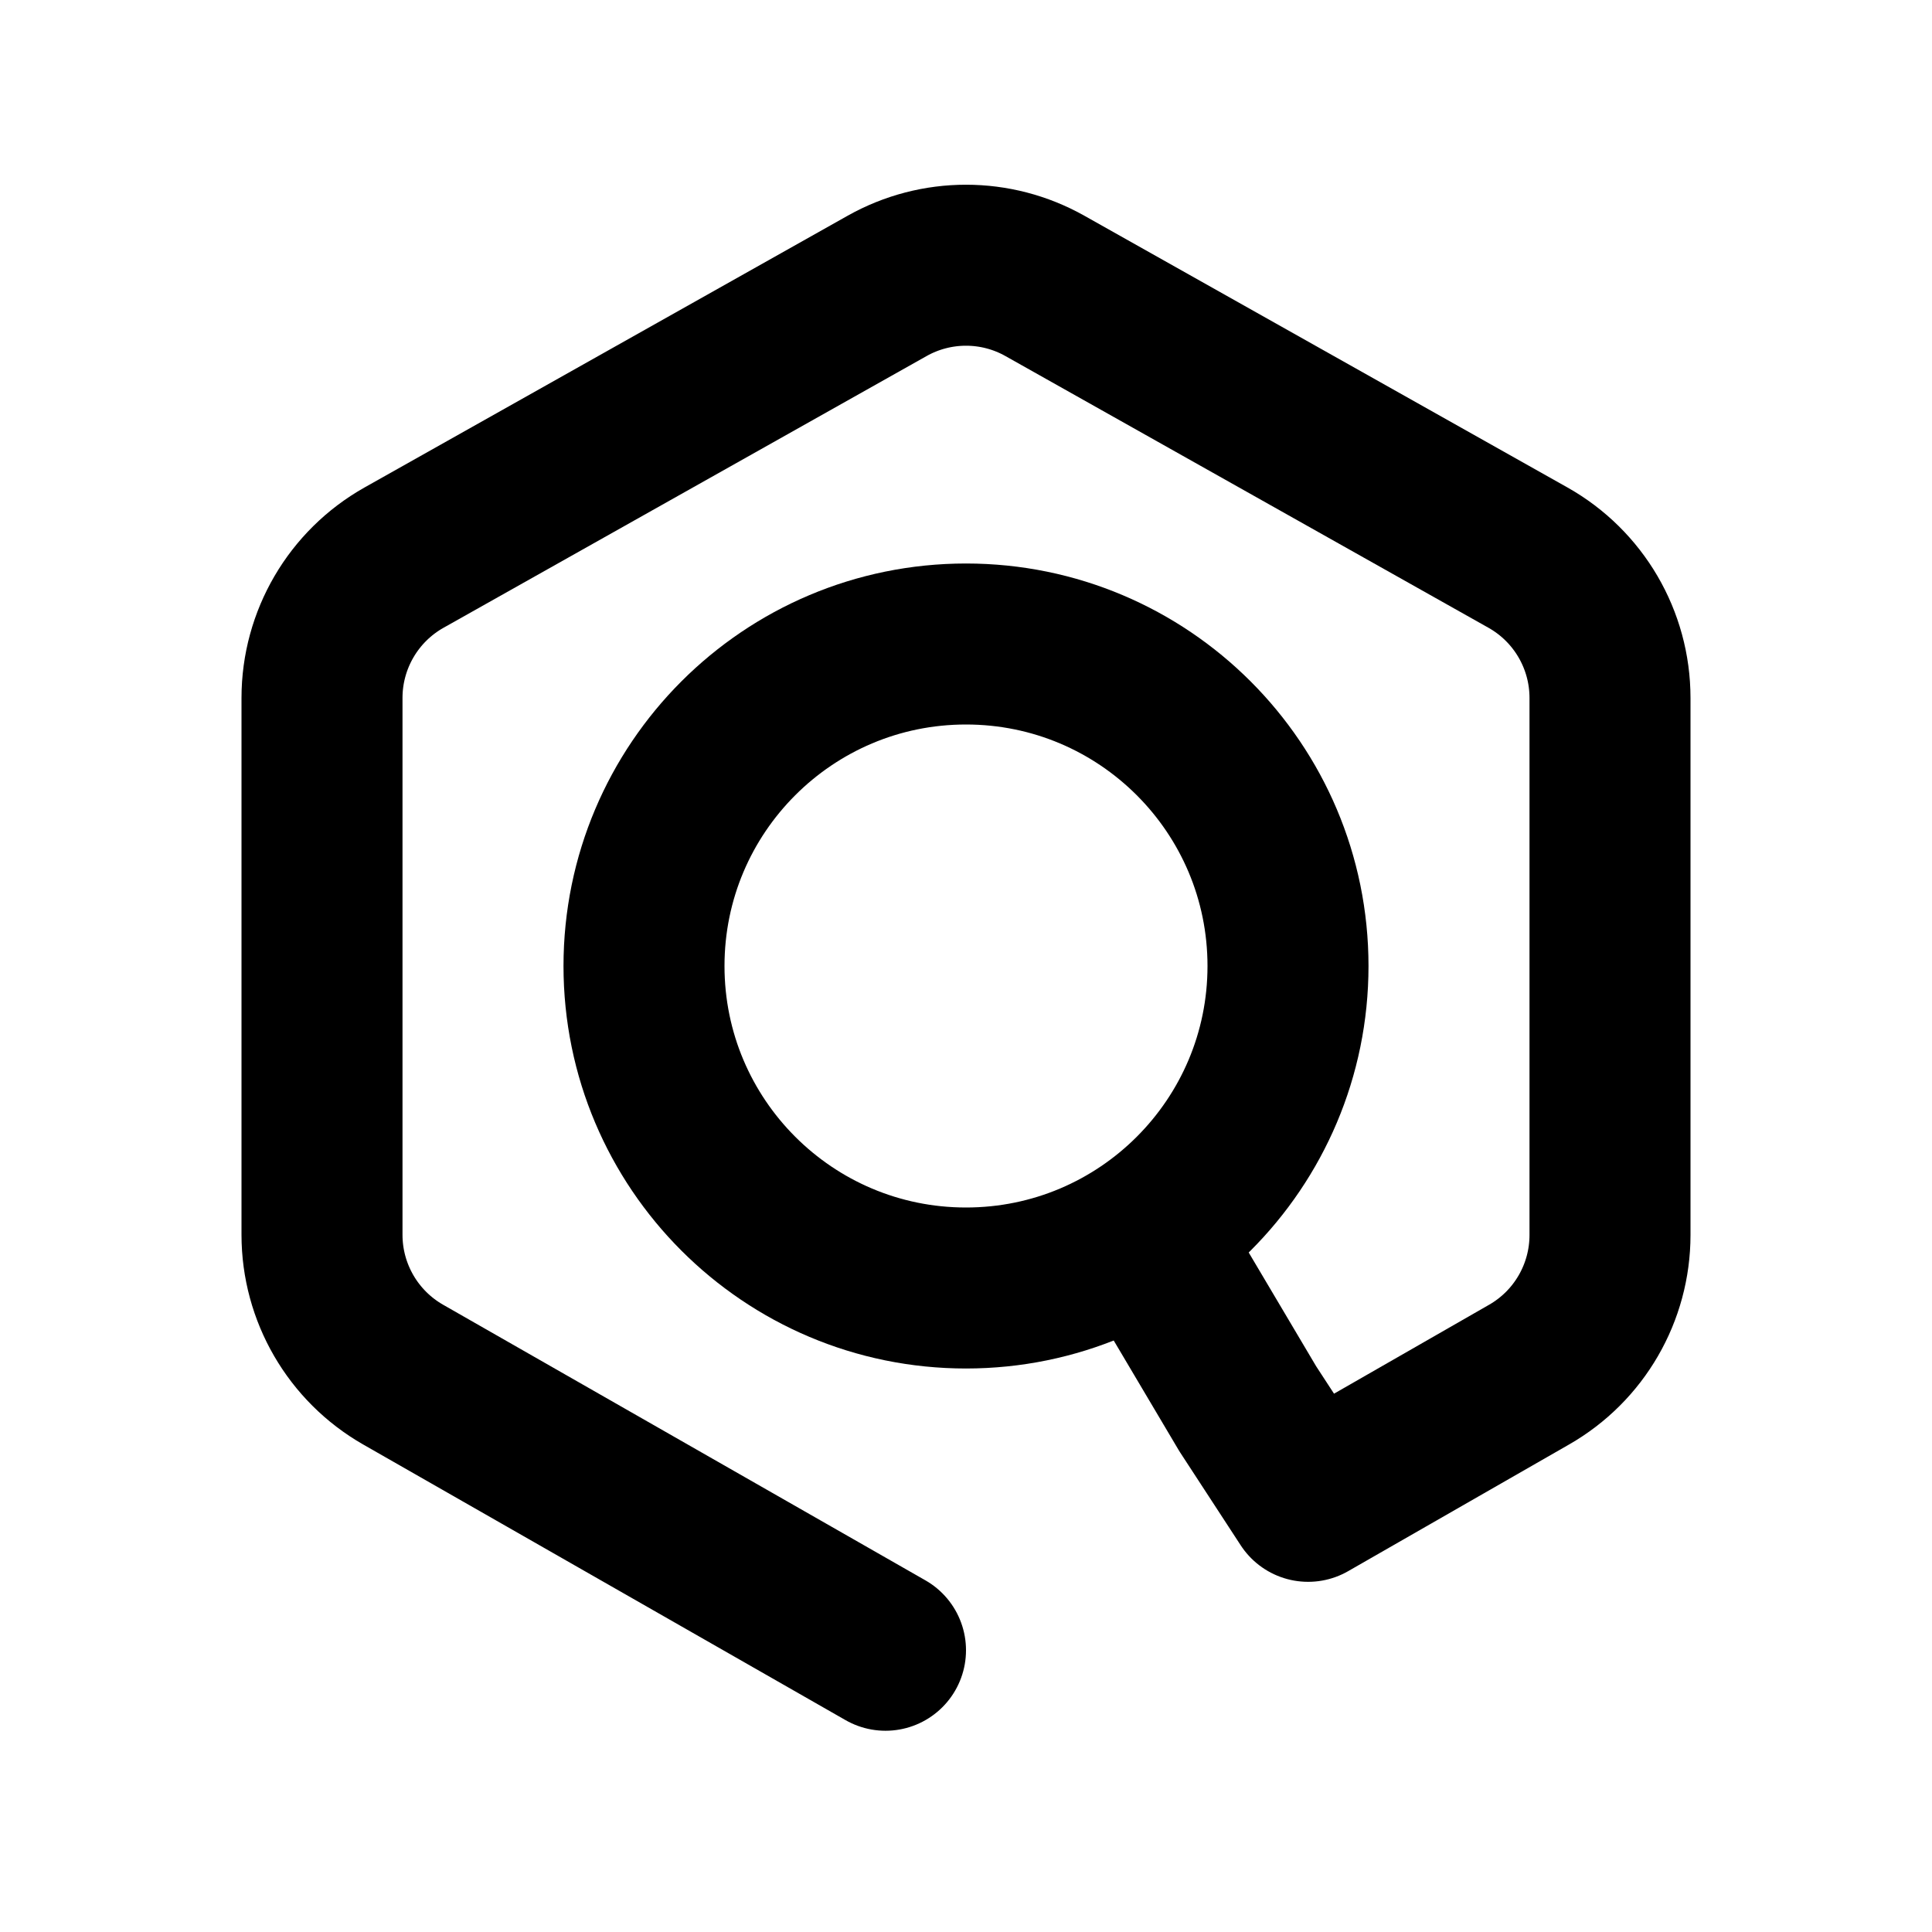
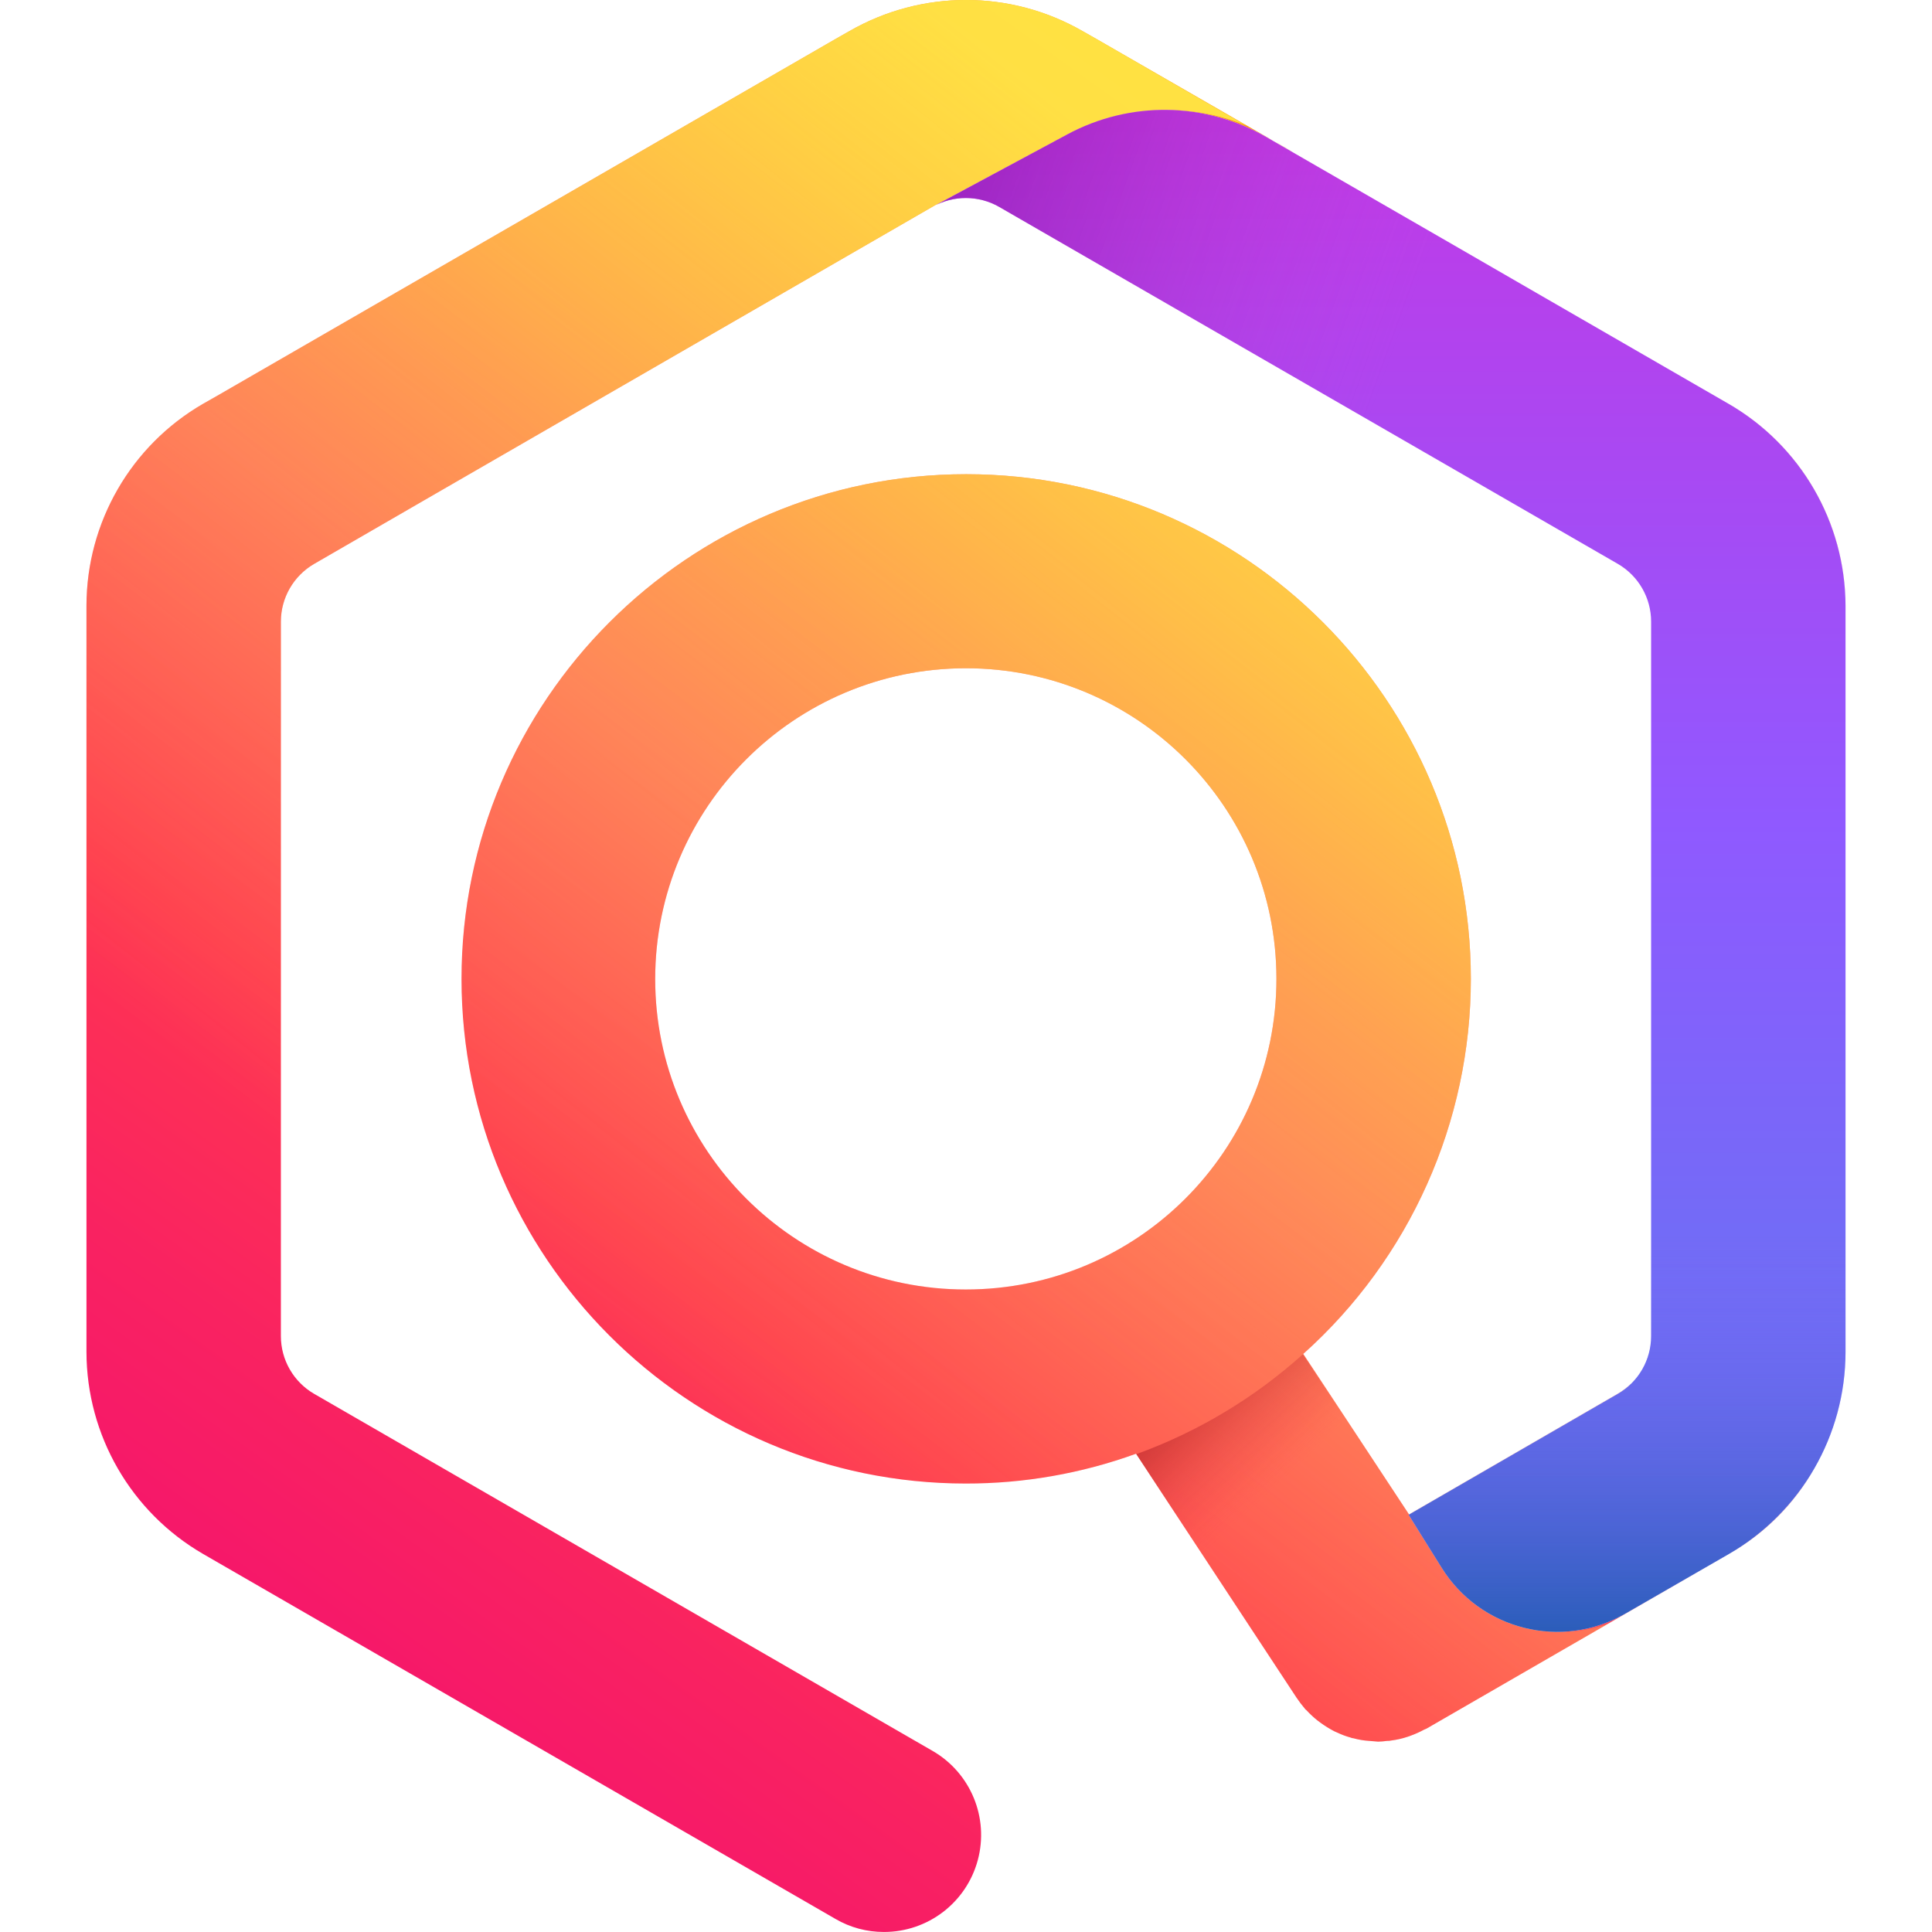
- <svg xmlns="http://www.w3.org/2000/svg" width="16px" height="16px" viewBox="0 0 24 24">
-   <g stroke="none" stroke-width="1" fill="none" fill-rule="evenodd">
-     <g transform="translate(4, 3)" stroke="#000000" stroke-width="2">
-       <path d="M7,17.5 L1.008,14.076 C0.385,13.72 -1.92299861e-14,13.057 -1.93178806e-14,12.339 L-1.64313008e-14,5.67 C-1.6198912e-14,4.947 0.39,4.281 1.019,3.927 L7.019,0.552 C7.628,0.209 8.372,0.209 8.981,0.552 L14.981,3.927 C15.61,4.281 16,4.947 16,5.67 L16,12.341 C16,13.058 15.617,13.72 14.995,14.076 L12.25,15.65 L11.5,14.5 L10.353,12.565" stroke-linecap="round" stroke-linejoin="round" />
-       <circle cx="8" cy="9" r="4" />
-     </g>
+ <svg xmlns="http://www.w3.org/2000/svg" id="ef463b87-c47e-41ee-ba4f-2652067f5d58" data-name="Layer 1" viewBox="0 0 472.3 518.73" width="16" height="16">
+   <defs>
+     <linearGradient id="bdf7b18f-2976-46a8-a244-f909850a0672" x1="-440.87" y1="107.09" x2="-441.39" y2="107.9" gradientTransform="translate(208577.5 -55475.87) scale(472.3 518.72)" gradientUnits="userSpaceOnUse">
+       <stop offset="0" stop-color="#ff980e" />
+       <stop offset="0.21" stop-color="#ff7139" />
+       <stop offset="0.36" stop-color="#ff5854" />
+       <stop offset="0.46" stop-color="#ff4f5e" />
+       <stop offset="0.69" stop-color="#ff3750" />
+       <stop offset="0.86" stop-color="#f92261" />
+       <stop offset="1" stop-color="#f5156c" />
+     </linearGradient>
+     <linearGradient id="b5de39b5-793d-412e-aaa7-42baa9fa18c3" x1="-440.8" y1="107.1" x2="-441.31" y2="107.91" gradientTransform="translate(183205.83 -55475.87) scale(414.9 518.72)" gradientUnits="userSpaceOnUse">
+       <stop offset="0" stop-color="#fff44f" stop-opacity="0.8" />
+       <stop offset="0.75" stop-color="#fff44f" stop-opacity="0" />
+     </linearGradient>
+     <linearGradient id="a7cc960b-5898-4b62-8ae6-0459770f8e9a" x1="-440.75" y1="108.19" x2="-440.75" y2="106.96" gradientTransform="translate(108382.31 -43667.05) scale(245.1 408.64)" gradientUnits="userSpaceOnUse">
+       <stop offset="0" stop-color="#3a8ee6" />
+       <stop offset="0.24" stop-color="#5c79f0" />
+       <stop offset="0.63" stop-color="#9059ff" />
+       <stop offset="1" stop-color="#c139e6" />
+     </linearGradient>
+     <linearGradient id="ee293ebb-20c5-4f6f-9033-78f887ee5f8b" x1="-440.75" y1="107.96" x2="-440.75" y2="107.13" gradientTransform="translate(108382.31 -43667.05) scale(245.1 408.64)" gradientUnits="userSpaceOnUse">
+       <stop offset="0" stop-color="#00458b" stop-opacity="0.6" />
+       <stop offset="0.33" stop-color="#a050ff" stop-opacity="0" />
+     </linearGradient>
+     <linearGradient id="bfced3a5-29fe-48b6-a95e-88edb90aa722" x1="-441.32" y1="107.05" x2="-440.42" y2="107.59" gradientTransform="translate(108382.31 -43667.05) scale(245.1 408.64)" gradientUnits="userSpaceOnUse">
+       <stop offset="0" stop-color="#6e008b" stop-opacity="0.5" />
+       <stop offset="0.5" stop-color="#c846cb" stop-opacity="0" />
+     </linearGradient>
+     <linearGradient id="ad6fa078-9ed8-42ce-af3f-b411b60feb8b" x1="-439.19" y1="106.82" x2="-438.68" y2="107.35" gradientTransform="translate(30645 -6692.09) scale(69.1 66.2)" gradientUnits="userSpaceOnUse">
+       <stop offset="0" stop-color="#960e18" stop-opacity="0.6" />
+       <stop offset="0.17" stop-color="#a91522" stop-opacity="0.47" />
+       <stop offset="0.51" stop-color="#d9283c" stop-opacity="0.19" />
+       <stop offset="0.75" stop-color="#ff3750" stop-opacity="0" />
+     </linearGradient>
+   </defs>
+   <g id="ef3e6c8a-77d0-4ac3-8596-d810ac24de41" data-name="Artboard">
+     <path id="ee95fe3e-a9c9-4fdf-8412-e7821a84e339" data-name="Shape" d="M476.2,370.7V169.3a63.13,63.13,0,0,0-31.4-54.2L393,85.2l51.8,29.9a62.92,62.92,0,0,1,31.4,54.2V370.7ZM467.8,401a61.38,61.38,0,0,1-22.9,22.9l-81.2,46.9c-.2.1-.5.2-.7.3a24.08,24.08,0,0,1-3.3,1.5c-.3.1-.7.3-1.1.4a23.25,23.25,0,0,1-4.4,1,4.1,4.1,0,0,1-1.1.1,19.42,19.42,0,0,1-2.4.2c-.4,0-.8-.1-1.2-.1s-.8-.1-1.2-.1a20.48,20.48,0,0,1-4.2-.7,2.35,2.35,0,0,1-.8-.2,20.94,20.94,0,0,1-3.5-1.3c-.3-.1-.6-.3-.9-.4a28.46,28.46,0,0,1-3.7-2.3c-.3-.2-.5-.4-.8-.6a24.43,24.43,0,0,1-2.9-2.7c-.2-.2-.4-.3-.5-.5a31.55,31.55,0,0,1-2.2-2.9L285.7,397a133.49,133.49,0,0,1-45.7,8c-74.7,0-135.4-60.8-135.4-135.5S165.4,134,240.1,134s135.5,60.8,135.5,135.5a135.16,135.16,0,0,1-45,100.7L359,413.3l56.2-32.5a19.35,19.35,0,0,0,3.6-2.8,17.57,17.57,0,0,1-3.7,2.9l-56.2,32.5,8.8,14.1a36.57,36.57,0,0,0,49.4,12.4l27.8-16A62.86,62.86,0,0,0,467.8,401ZM232.9,61.2a14,14,0,0,0-1.7.9l-136.8,79L65,158.1a17.93,17.93,0,0,0-8.9,15.5V365.4A17.93,17.93,0,0,0,65,380.9l166.1,95.9A26.05,26.05,0,0,1,218,525.4a25.66,25.66,0,0,1-13-3.5l-169.8-98A62.82,62.82,0,0,1,3.9,369.7V169.3a62.7,62.7,0,0,1,31.3-54.2l3.7-2.1L205.1,17.1l3.7-2.1a62.81,62.81,0,0,1,62.5,0l3.7,2.1,52.8,30.4q-3.45-2.1-6.9-3.9a54.92,54.92,0,0,0-53.7-.8ZM156.6,269.5A83.4,83.4,0,1,0,240,186.1,83.48,83.48,0,0,0,156.6,269.5Z" transform="translate(-3.9 -6.68)" fill="url(#bdf7b18f-2976-46a8-a244-f909850a0672)" />
+     <path d="M412.9,442.4l-49.2,28.4c-.2.1-.5.2-.7.3a24.08,24.08,0,0,1-3.3,1.5c-.3.1-.7.3-1.1.4a23.25,23.25,0,0,1-4.4,1,4.1,4.1,0,0,1-1.1.1,19.42,19.42,0,0,1-2.4.2c-.4,0-.8-.1-1.2-.1s-.8-.1-1.2-.1a20.48,20.48,0,0,1-4.2-.7,2.35,2.35,0,0,1-.8-.2,20.94,20.94,0,0,1-3.5-1.3c-.3-.1-.6-.3-.9-.4a28.46,28.46,0,0,1-3.7-2.3c-.3-.2-.5-.4-.8-.6a24.43,24.43,0,0,1-2.9-2.7c-.2-.2-.4-.3-.5-.5a31.55,31.55,0,0,1-2.2-2.9L285.7,397a133.49,133.49,0,0,1-45.7,8c-74.7,0-135.4-60.8-135.4-135.5S165.4,134,240.1,134s135.5,60.8,135.5,135.5a135.16,135.16,0,0,1-45,100.7L359,413.3l56.2-32.5a19.35,19.35,0,0,0,3.6-2.8,17.57,17.57,0,0,1-3.7,2.9l-56.2,32.5,8.8,14.1C377.1,442.7,396.6,448.6,412.9,442.4ZM232.9,61.2a14,14,0,0,0-1.7.9l-136.8,79L65,158.1a17.93,17.93,0,0,0-8.9,15.5V365.4A17.93,17.93,0,0,0,65,380.9l166.1,95.9A26.05,26.05,0,0,1,218,525.4a25.66,25.66,0,0,1-13-3.5l-169.8-98A62.82,62.82,0,0,1,3.9,369.7V169.3a62.7,62.7,0,0,1,31.3-54.2l3.7-2.1L205.1,17.1l3.7-2.1a62.81,62.81,0,0,1,62.5,0l3.7,2.1,40.3,23.3a57,57,0,0,0-48.1,2.4ZM156.6,269.5A83.4,83.4,0,1,0,240,186.1,83.48,83.48,0,0,0,156.6,269.5Z" transform="translate(-3.9 -6.68)" fill="url(#b5de39b5-793d-412e-aaa7-42baa9fa18c3)" />
+     <path id="e3d910b4-eb56-4c43-933a-9127f14fca15" data-name="Path" d="M444.8,115.1,393,85.2s-42.9-24.8-72.1-41.6a54.92,54.92,0,0,0-53.7-.8L231.1,62.2a18,18,0,0,1,17.8,0l166.2,95.9a17.93,17.93,0,0,1,8.9,15.5V365.4a17.93,17.93,0,0,1-8.9,15.5l-56.2,32.5,8.8,14.1a36.57,36.57,0,0,0,49.4,12.4l27.8-16a62.7,62.7,0,0,0,31.3-54.2V169.3A62.92,62.92,0,0,0,444.8,115.1Z" transform="translate(-3.9 -6.68)" fill-rule="evenodd" fill="url(#a7cc960b-5898-4b62-8ae6-0459770f8e9a)" />
+     <path d="M444.8,115.1,393,85.2s-42.9-24.8-72.1-41.6a54.92,54.92,0,0,0-53.7-.8L231.1,62.2a18,18,0,0,1,17.8,0l166.2,95.9a17.93,17.93,0,0,1,8.9,15.5V365.4a17.93,17.93,0,0,1-8.9,15.5l-56.2,32.5,8.8,14.1a36.57,36.57,0,0,0,49.4,12.4l27.8-16a62.7,62.7,0,0,0,31.3-54.2V169.3A62.92,62.92,0,0,0,444.8,115.1Z" transform="translate(-3.9 -6.68)" fill-rule="evenodd" fill="url(#ee293ebb-20c5-4f6f-9033-78f887ee5f8b)" />
+     <path d="M444.8,115.1,393,85.2s-42.9-24.8-72.1-41.6a54.92,54.92,0,0,0-53.7-.8L231.1,62.2a18,18,0,0,1,17.8,0l166.2,95.9a17.93,17.93,0,0,1,8.9,15.5V365.4a17.93,17.93,0,0,1-8.9,15.5l-56.2,32.5,8.8,14.1a36.57,36.57,0,0,0,49.4,12.4l27.8-16a62.7,62.7,0,0,0,31.3-54.2V169.3A62.92,62.92,0,0,0,444.8,115.1Z" transform="translate(-3.9 -6.68)" fill-rule="evenodd" fill="url(#bfced3a5-29fe-48b6-a95e-88edb90aa722)" />
+     <path d="M323.4,269.5A83.4,83.4,0,1,0,240,352.9,83.48,83.48,0,0,0,323.4,269.5Z" transform="translate(-3.9 -6.68)" fill="none" />
+     <path d="M354.9,407.3l-24.4-37a136.28,136.28,0,0,1-44.7,26.8l25.9,39.4Q333.6,422.25,354.9,407.3Z" transform="translate(-3.9 -6.68)" fill-rule="evenodd" opacity="0.9" fill="url(#ad6fa078-9ed8-42ce-af3f-b411b60feb8b)" style="isolation:isolate" />
  </g>
</svg>
